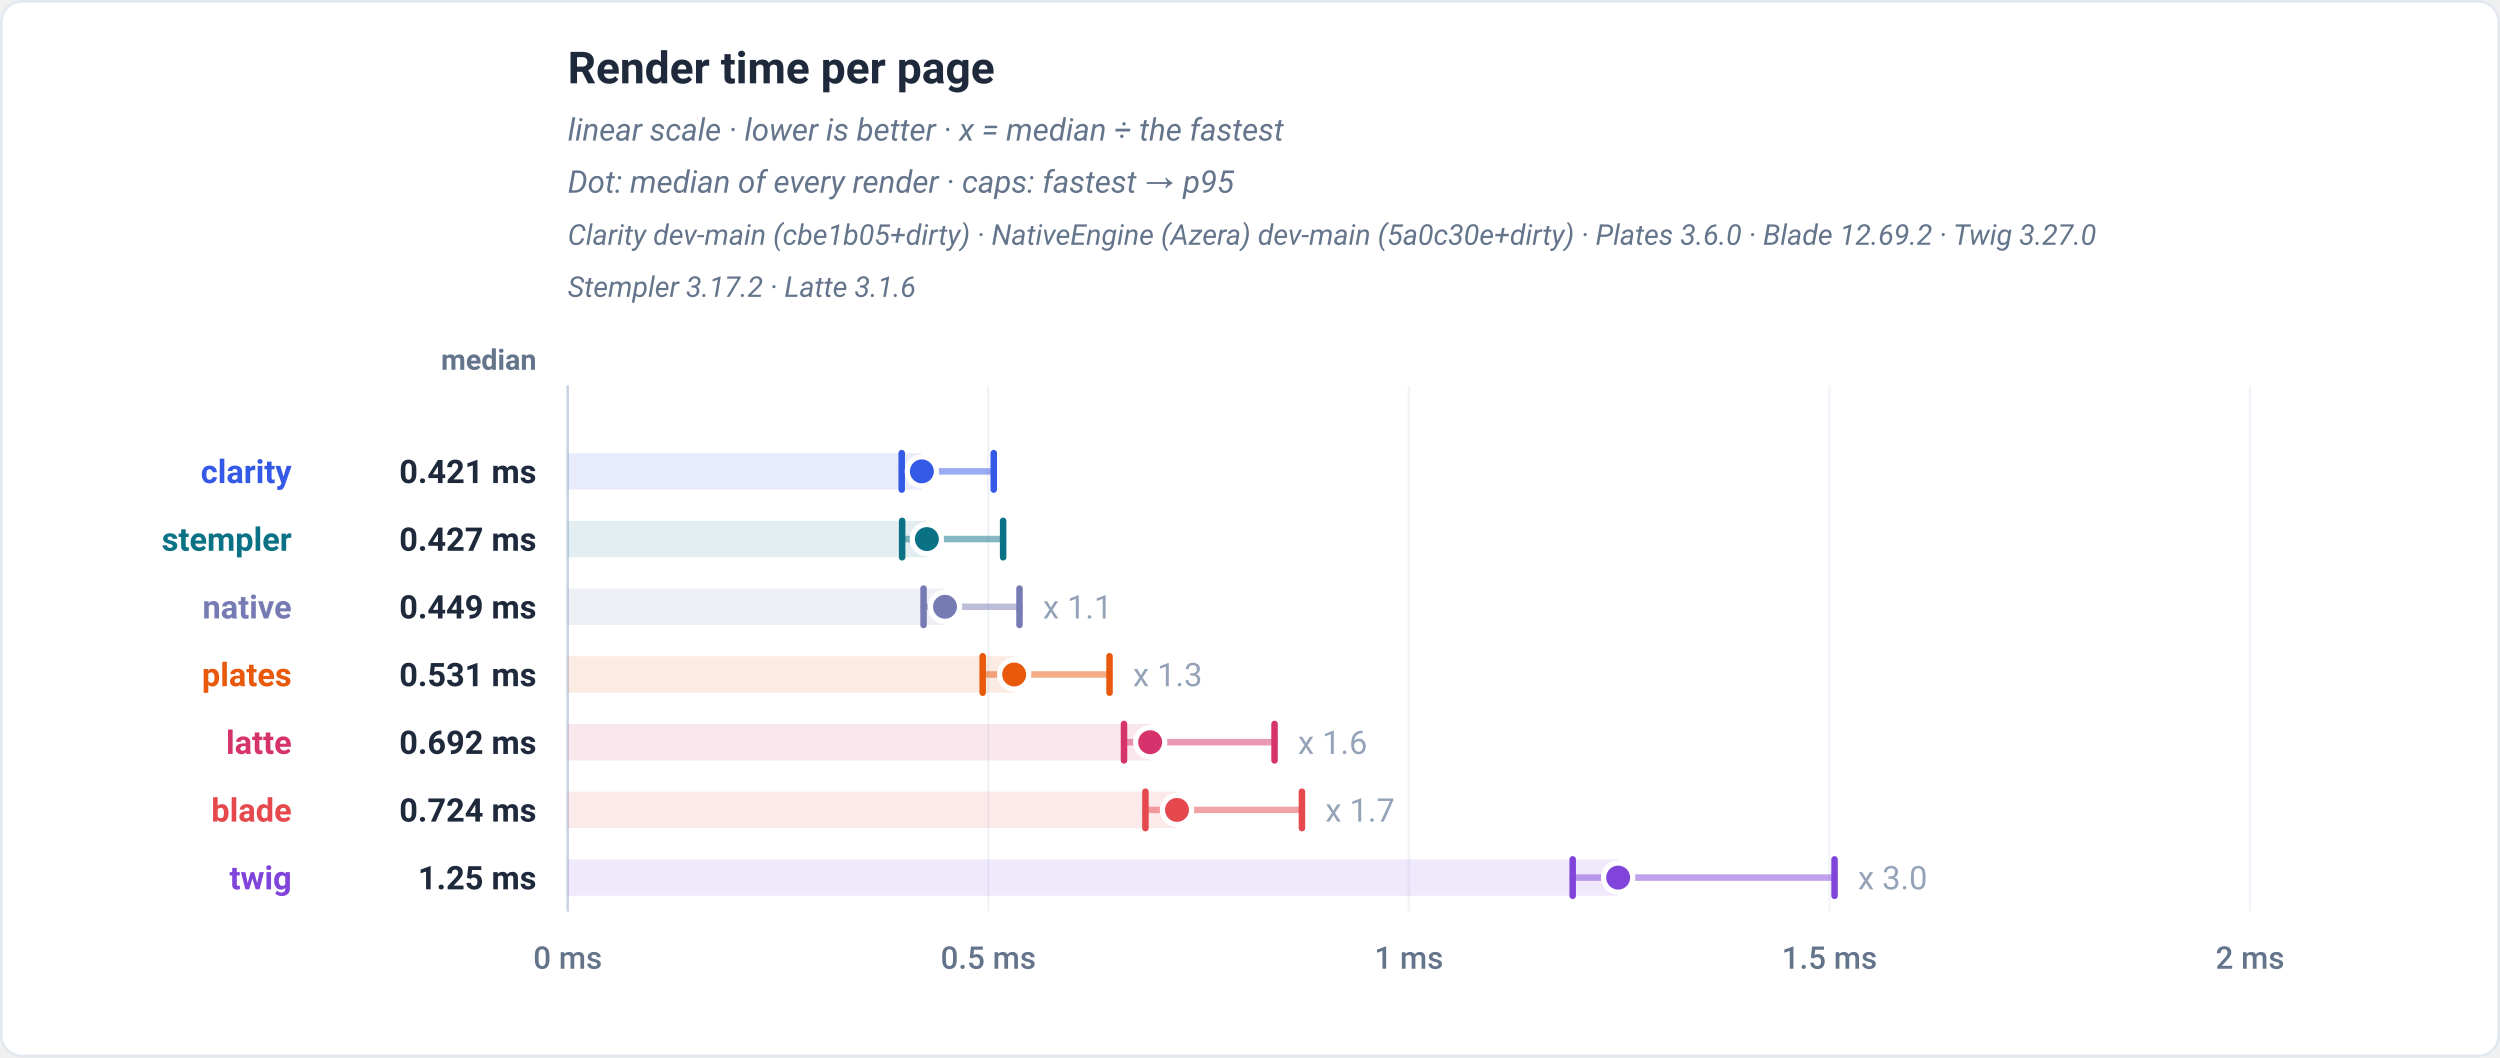
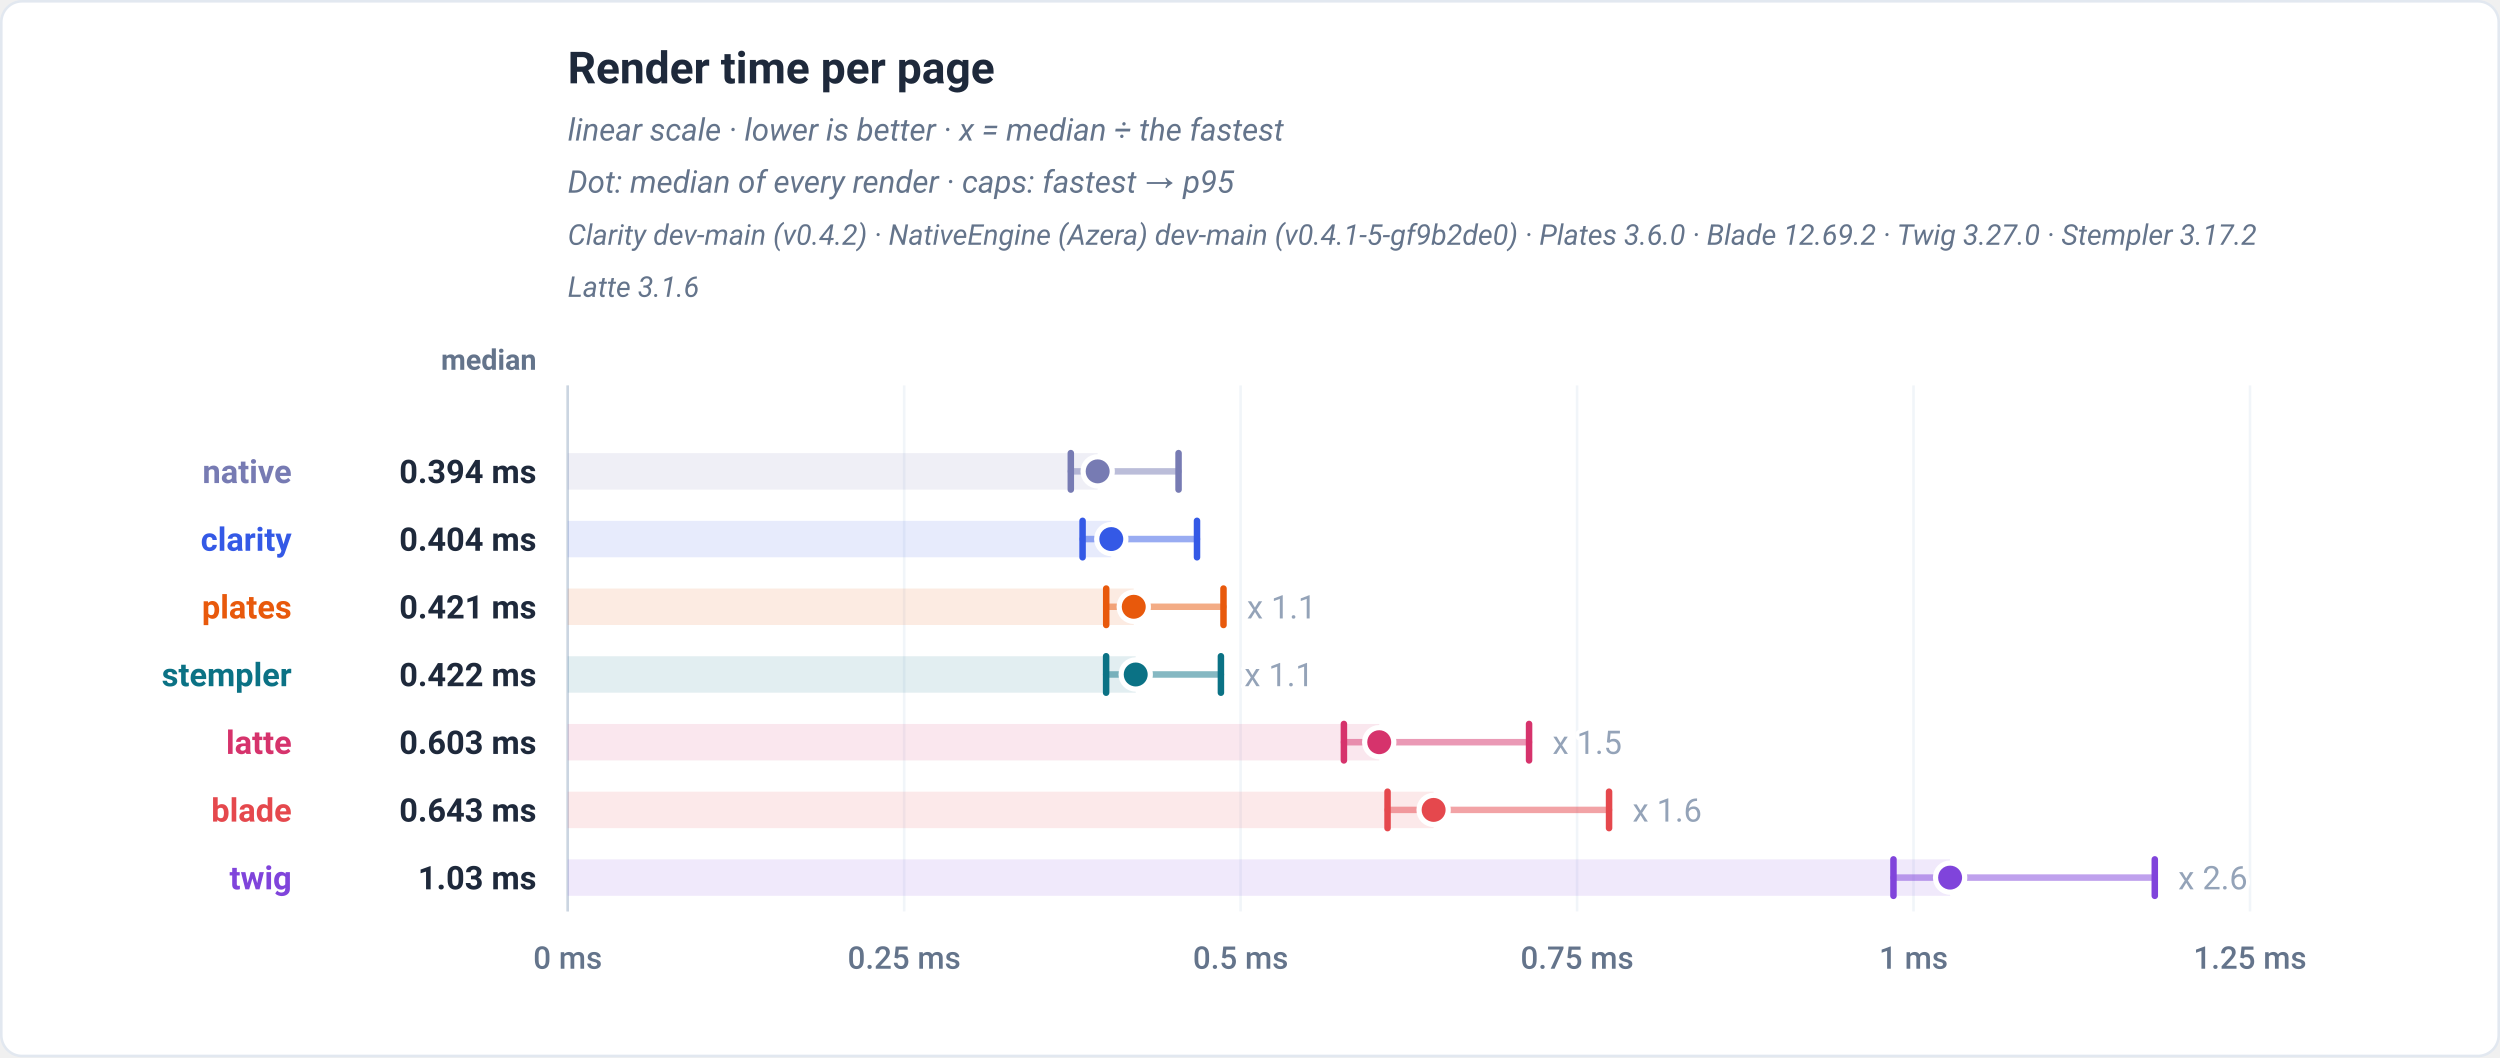
<svg xmlns="http://www.w3.org/2000/svg" viewBox="0 0 960 406" width="960" height="406" role="img" font-family="-apple-system,BlinkMacSystemFont,'Segoe UI',Roboto,Helvetica,Arial,sans-serif">
  <rect x="0.5" y="0.5" width="959" height="405" rx="8" fill="#ffffff" stroke="#e2e8f0" />
  <text x="218" y="32" font-family="-apple-system,BlinkMacSystemFont,'Segoe UI',Roboto,Helvetica,Arial,sans-serif" font-size="17" font-weight="700" fill="#1e293b" text-anchor="start">Render time per page</text>
  <text x="218" y="54" font-family="-apple-system,BlinkMacSystemFont,'Segoe UI',Roboto,Helvetica,Arial,sans-serif" font-size="12" font-weight="400" fill="#64748b" text-anchor="start" font-style="italic">linear scale · lower is better · x = median ÷ the fastest</text>
  <text x="218" y="74" font-family="-apple-system,BlinkMacSystemFont,'Segoe UI',Roboto,Helvetica,Arial,sans-serif" font-size="12" font-weight="400" fill="#64748b" text-anchor="start" font-style="italic">Dot: median of every render · caps: fastest → p95</text>
-   <text x="218" y="94" font-family="-apple-system,BlinkMacSystemFont,'Segoe UI',Roboto,Helvetica,Arial,sans-serif" font-size="11" font-weight="400" fill="#64748b" text-anchor="start" font-style="italic">Clarity dev-main (cbe1b05+dirty) · NativeEngine (Azera) dev-main (5a0c30e+dirty) · Plates 3.6.0 · Blade 12.69.2 · Twig 3.27.0</text>
-   <text x="218" y="114" font-family="-apple-system,BlinkMacSystemFont,'Segoe UI',Roboto,Helvetica,Arial,sans-serif" font-size="11" font-weight="400" fill="#64748b" text-anchor="start" font-style="italic">Stempler 3.17.2 · Latte 3.1.6</text>
+   <text x="218" y="94" font-family="-apple-system,BlinkMacSystemFont,'Segoe UI',Roboto,Helvetica,Arial,sans-serif" font-size="11" font-weight="400" fill="#64748b" text-anchor="start" font-style="italic">Clarity dev-main (v0.4.2) · NativeEngine (Azera) dev-main (v0.4.1-5-gf9b2de0) · Plates 3.6.0 · Blade 12.69.2 · Twig 3.27.0 · Stempler 3.17.2</text>
+   <text x="218" y="114" font-family="-apple-system,BlinkMacSystemFont,'Segoe UI',Roboto,Helvetica,Arial,sans-serif" font-size="11" font-weight="400" fill="#64748b" text-anchor="start" font-style="italic">Latte 3.1.6</text>
  <text x="206" y="142" font-family="-apple-system,BlinkMacSystemFont,'Segoe UI',Roboto,Helvetica,Arial,sans-serif" font-size="11" font-weight="600" fill="#64748b" text-anchor="end">median</text>
  <line x1="218" y1="148" x2="218" y2="350" stroke="#f1f5f9" stroke-width="1" />
  <text x="218" y="372" font-family="-apple-system,BlinkMacSystemFont,'Segoe UI',Roboto,Helvetica,Arial,sans-serif" font-size="12" font-weight="500" fill="#64748b" text-anchor="middle">0 ms</text>
-   <line x1="379.5" y1="148" x2="379.5" y2="350" stroke="#f1f5f9" stroke-width="1" />
-   <text x="379.5" y="372" font-family="-apple-system,BlinkMacSystemFont,'Segoe UI',Roboto,Helvetica,Arial,sans-serif" font-size="12" font-weight="500" fill="#64748b" text-anchor="middle">0.5 ms</text>
-   <line x1="541" y1="148" x2="541" y2="350" stroke="#f1f5f9" stroke-width="1" />
-   <text x="541" y="372" font-family="-apple-system,BlinkMacSystemFont,'Segoe UI',Roboto,Helvetica,Arial,sans-serif" font-size="12" font-weight="500" fill="#64748b" text-anchor="middle">1 ms</text>
-   <line x1="702.5" y1="148" x2="702.5" y2="350" stroke="#f1f5f9" stroke-width="1" />
-   <text x="702.5" y="372" font-family="-apple-system,BlinkMacSystemFont,'Segoe UI',Roboto,Helvetica,Arial,sans-serif" font-size="12" font-weight="500" fill="#64748b" text-anchor="middle">1.5 ms</text>
+   <line x1="347.2" y1="148" x2="347.2" y2="350" stroke="#f1f5f9" stroke-width="1" />
+   <text x="347.2" y="372" font-family="-apple-system,BlinkMacSystemFont,'Segoe UI',Roboto,Helvetica,Arial,sans-serif" font-size="12" font-weight="500" fill="#64748b" text-anchor="middle">0.25 ms</text>
+   <line x1="476.4" y1="148" x2="476.4" y2="350" stroke="#f1f5f9" stroke-width="1" />
+   <text x="476.4" y="372" font-family="-apple-system,BlinkMacSystemFont,'Segoe UI',Roboto,Helvetica,Arial,sans-serif" font-size="12" font-weight="500" fill="#64748b" text-anchor="middle">0.5 ms</text>
+   <line x1="605.6" y1="148" x2="605.6" y2="350" stroke="#f1f5f9" stroke-width="1" />
+   <text x="605.6" y="372" font-family="-apple-system,BlinkMacSystemFont,'Segoe UI',Roboto,Helvetica,Arial,sans-serif" font-size="12" font-weight="500" fill="#64748b" text-anchor="middle">0.75 ms</text>
+   <line x1="734.8" y1="148" x2="734.8" y2="350" stroke="#f1f5f9" stroke-width="1" />
+   <text x="734.8" y="372" font-family="-apple-system,BlinkMacSystemFont,'Segoe UI',Roboto,Helvetica,Arial,sans-serif" font-size="12" font-weight="500" fill="#64748b" text-anchor="middle">1 ms</text>
  <line x1="864" y1="148" x2="864" y2="350" stroke="#f1f5f9" stroke-width="1" />
-   <text x="864" y="372" font-family="-apple-system,BlinkMacSystemFont,'Segoe UI',Roboto,Helvetica,Arial,sans-serif" font-size="12" font-weight="500" fill="#64748b" text-anchor="middle">2 ms</text>
+   <text x="864" y="372" font-family="-apple-system,BlinkMacSystemFont,'Segoe UI',Roboto,Helvetica,Arial,sans-serif" font-size="12" font-weight="500" fill="#64748b" text-anchor="middle">1.25 ms</text>
  <line x1="218" y1="148" x2="218" y2="350" stroke="#cbd5e1" stroke-width="1" />
-   <rect x="218" y="174" width="135.99" height="14" fill="#3459e6" fill-opacity="0.12" />
-   <line x1="346.26" y1="181" x2="381.6" y2="181" stroke="#3459e6" stroke-width="2.5" stroke-linecap="round" opacity="0.5" />
-   <line x1="346.26" y1="174" x2="346.26" y2="188" stroke="#3459e6" stroke-width="2.5" stroke-linecap="round" />
-   <line x1="381.6" y1="174" x2="381.6" y2="188" stroke="#3459e6" stroke-width="2.5" stroke-linecap="round" />
-   <circle cx="353.99" cy="181" r="5.6" fill="#3459e6" stroke="#ffffff" stroke-width="2" />
-   <text x="112" y="185.5" font-family="-apple-system,BlinkMacSystemFont,'Segoe UI',Roboto,Helvetica,Arial,sans-serif" font-size="12.5" font-weight="700" fill="#3459e6" text-anchor="end">clarity</text>
-   <text x="206" y="185.5" font-family="-apple-system,BlinkMacSystemFont,'Segoe UI',Roboto,Helvetica,Arial,sans-serif" font-size="12.5" font-weight="700" fill="#1e293b" text-anchor="end">0.421 ms</text>
-   <rect x="218" y="200" width="137.91" height="14" fill="#0b7285" fill-opacity="0.12" />
-   <line x1="346.42" y1="207" x2="385.2" y2="207" stroke="#0b7285" stroke-width="2.5" stroke-linecap="round" opacity="0.5" />
-   <line x1="346.42" y1="200" x2="346.42" y2="214" stroke="#0b7285" stroke-width="2.5" stroke-linecap="round" />
-   <line x1="385.2" y1="200" x2="385.2" y2="214" stroke="#0b7285" stroke-width="2.5" stroke-linecap="round" />
-   <circle cx="355.91" cy="207" r="5.6" fill="#0b7285" stroke="#ffffff" stroke-width="2" />
-   <text x="112" y="211.5" font-family="-apple-system,BlinkMacSystemFont,'Segoe UI',Roboto,Helvetica,Arial,sans-serif" font-size="12.5" font-weight="700" fill="#0b7285" text-anchor="end">stempler</text>
-   <text x="206" y="211.5" font-family="-apple-system,BlinkMacSystemFont,'Segoe UI',Roboto,Helvetica,Arial,sans-serif" font-size="12.5" font-weight="700" fill="#1e293b" text-anchor="end">0.427 ms</text>
-   <rect x="218" y="226" width="144.88" height="14" fill="#777bb3" fill-opacity="0.12" />
-   <line x1="354.65" y1="233" x2="391.49" y2="233" stroke="#777bb3" stroke-width="2.5" stroke-linecap="round" opacity="0.5" />
-   <line x1="354.65" y1="226" x2="354.65" y2="240" stroke="#777bb3" stroke-width="2.5" stroke-linecap="round" />
-   <line x1="391.49" y1="226" x2="391.49" y2="240" stroke="#777bb3" stroke-width="2.5" stroke-linecap="round" />
-   <circle cx="362.88" cy="233" r="5.6" fill="#777bb3" stroke="#ffffff" stroke-width="2" />
-   <text x="400.49" y="237.5" font-family="-apple-system,BlinkMacSystemFont,'Segoe UI',Roboto,Helvetica,Arial,sans-serif" font-size="12.5" font-weight="400" fill="#94a3b8" text-anchor="start" stroke="#ffffff" stroke-width="3" paint-order="stroke" stroke-linejoin="round">x 1.1</text>
-   <text x="112" y="237.5" font-family="-apple-system,BlinkMacSystemFont,'Segoe UI',Roboto,Helvetica,Arial,sans-serif" font-size="12.5" font-weight="700" fill="#777bb3" text-anchor="end">native</text>
-   <text x="206" y="237.5" font-family="-apple-system,BlinkMacSystemFont,'Segoe UI',Roboto,Helvetica,Arial,sans-serif" font-size="12.5" font-weight="700" fill="#1e293b" text-anchor="end">0.449 ms</text>
-   <rect x="218" y="252" width="171.44" height="14" fill="#e8590c" fill-opacity="0.12" />
-   <line x1="377.35" y1="259" x2="426.06" y2="259" stroke="#e8590c" stroke-width="2.5" stroke-linecap="round" opacity="0.5" />
-   <line x1="377.35" y1="252" x2="377.35" y2="266" stroke="#e8590c" stroke-width="2.5" stroke-linecap="round" />
-   <line x1="426.06" y1="252" x2="426.06" y2="266" stroke="#e8590c" stroke-width="2.5" stroke-linecap="round" />
-   <circle cx="389.44" cy="259" r="5.6" fill="#e8590c" stroke="#ffffff" stroke-width="2" />
-   <text x="435.06" y="263.5" font-family="-apple-system,BlinkMacSystemFont,'Segoe UI',Roboto,Helvetica,Arial,sans-serif" font-size="12.5" font-weight="400" fill="#94a3b8" text-anchor="start" stroke="#ffffff" stroke-width="3" paint-order="stroke" stroke-linejoin="round">x 1.3</text>
-   <text x="112" y="263.5" font-family="-apple-system,BlinkMacSystemFont,'Segoe UI',Roboto,Helvetica,Arial,sans-serif" font-size="12.5" font-weight="700" fill="#e8590c" text-anchor="end">plates</text>
-   <text x="206" y="263.5" font-family="-apple-system,BlinkMacSystemFont,'Segoe UI',Roboto,Helvetica,Arial,sans-serif" font-size="12.5" font-weight="700" fill="#1e293b" text-anchor="end">0.531 ms</text>
-   <rect x="218" y="278" width="223.66" height="14" fill="#d6336c" fill-opacity="0.12" />
-   <line x1="431.62" y1="285" x2="489.42" y2="285" stroke="#d6336c" stroke-width="2.5" stroke-linecap="round" opacity="0.5" />
-   <line x1="431.62" y1="278" x2="431.62" y2="292" stroke="#d6336c" stroke-width="2.5" stroke-linecap="round" />
-   <line x1="489.42" y1="278" x2="489.42" y2="292" stroke="#d6336c" stroke-width="2.5" stroke-linecap="round" />
-   <circle cx="441.66" cy="285" r="5.6" fill="#d6336c" stroke="#ffffff" stroke-width="2" />
-   <text x="498.42" y="289.5" font-family="-apple-system,BlinkMacSystemFont,'Segoe UI',Roboto,Helvetica,Arial,sans-serif" font-size="12.5" font-weight="400" fill="#94a3b8" text-anchor="start" stroke="#ffffff" stroke-width="3" paint-order="stroke" stroke-linejoin="round">x 1.6</text>
+   <rect x="218" y="174" width="203.5" height="14" fill="#777bb3" fill-opacity="0.12" />
+   <line x1="411.19" y1="181" x2="452.57" y2="181" stroke="#777bb3" stroke-width="2.5" stroke-linecap="round" opacity="0.5" />
+   <line x1="411.19" y1="174" x2="411.19" y2="188" stroke="#777bb3" stroke-width="2.5" stroke-linecap="round" />
+   <line x1="452.57" y1="174" x2="452.57" y2="188" stroke="#777bb3" stroke-width="2.5" stroke-linecap="round" />
+   <circle cx="421.5" cy="181" r="5.6" fill="#777bb3" stroke="#ffffff" stroke-width="2" />
+   <text x="112" y="185.5" font-family="-apple-system,BlinkMacSystemFont,'Segoe UI',Roboto,Helvetica,Arial,sans-serif" font-size="12.5" font-weight="700" fill="#777bb3" text-anchor="end">native</text>
+   <text x="206" y="185.5" font-family="-apple-system,BlinkMacSystemFont,'Segoe UI',Roboto,Helvetica,Arial,sans-serif" font-size="12.5" font-weight="700" fill="#1e293b" text-anchor="end">0.394 ms</text>
+   <rect x="218" y="200" width="208.73" height="14" fill="#3459e6" fill-opacity="0.12" />
+   <line x1="415.71" y1="207" x2="459.65" y2="207" stroke="#3459e6" stroke-width="2.5" stroke-linecap="round" opacity="0.5" />
+   <line x1="415.71" y1="200" x2="415.71" y2="214" stroke="#3459e6" stroke-width="2.5" stroke-linecap="round" />
+   <line x1="459.65" y1="200" x2="459.65" y2="214" stroke="#3459e6" stroke-width="2.5" stroke-linecap="round" />
+   <circle cx="426.73" cy="207" r="5.6" fill="#3459e6" stroke="#ffffff" stroke-width="2" />
+   <text x="112" y="211.5" font-family="-apple-system,BlinkMacSystemFont,'Segoe UI',Roboto,Helvetica,Arial,sans-serif" font-size="12.5" font-weight="700" fill="#3459e6" text-anchor="end">clarity</text>
+   <text x="206" y="211.5" font-family="-apple-system,BlinkMacSystemFont,'Segoe UI',Roboto,Helvetica,Arial,sans-serif" font-size="12.5" font-weight="700" fill="#1e293b" text-anchor="end">0.404 ms</text>
+   <rect x="218" y="226" width="217.36" height="14" fill="#e8590c" fill-opacity="0.12" />
+   <line x1="424.78" y1="233" x2="469.82" y2="233" stroke="#e8590c" stroke-width="2.5" stroke-linecap="round" opacity="0.5" />
+   <line x1="424.78" y1="226" x2="424.78" y2="240" stroke="#e8590c" stroke-width="2.5" stroke-linecap="round" />
+   <line x1="469.82" y1="226" x2="469.82" y2="240" stroke="#e8590c" stroke-width="2.5" stroke-linecap="round" />
+   <circle cx="435.36" cy="233" r="5.6" fill="#e8590c" stroke="#ffffff" stroke-width="2" />
+   <text x="478.82" y="237.5" font-family="-apple-system,BlinkMacSystemFont,'Segoe UI',Roboto,Helvetica,Arial,sans-serif" font-size="12.5" font-weight="400" fill="#94a3b8" text-anchor="start" stroke="#ffffff" stroke-width="3" paint-order="stroke" stroke-linejoin="round">x 1.1</text>
+   <text x="112" y="237.5" font-family="-apple-system,BlinkMacSystemFont,'Segoe UI',Roboto,Helvetica,Arial,sans-serif" font-size="12.5" font-weight="700" fill="#e8590c" text-anchor="end">plates</text>
+   <text x="206" y="237.5" font-family="-apple-system,BlinkMacSystemFont,'Segoe UI',Roboto,Helvetica,Arial,sans-serif" font-size="12.5" font-weight="700" fill="#1e293b" text-anchor="end">0.421 ms</text>
+   <rect x="218" y="252" width="218.11" height="14" fill="#0b7285" fill-opacity="0.12" />
+   <line x1="424.75" y1="259" x2="468.83" y2="259" stroke="#0b7285" stroke-width="2.5" stroke-linecap="round" opacity="0.5" />
+   <line x1="424.75" y1="252" x2="424.75" y2="266" stroke="#0b7285" stroke-width="2.5" stroke-linecap="round" />
+   <line x1="468.83" y1="252" x2="468.83" y2="266" stroke="#0b7285" stroke-width="2.5" stroke-linecap="round" />
+   <circle cx="436.11" cy="259" r="5.6" fill="#0b7285" stroke="#ffffff" stroke-width="2" />
+   <text x="477.83" y="263.5" font-family="-apple-system,BlinkMacSystemFont,'Segoe UI',Roboto,Helvetica,Arial,sans-serif" font-size="12.5" font-weight="400" fill="#94a3b8" text-anchor="start" stroke="#ffffff" stroke-width="3" paint-order="stroke" stroke-linejoin="round">x 1.1</text>
+   <text x="112" y="263.5" font-family="-apple-system,BlinkMacSystemFont,'Segoe UI',Roboto,Helvetica,Arial,sans-serif" font-size="12.5" font-weight="700" fill="#0b7285" text-anchor="end">stempler</text>
+   <text x="206" y="263.5" font-family="-apple-system,BlinkMacSystemFont,'Segoe UI',Roboto,Helvetica,Arial,sans-serif" font-size="12.5" font-weight="700" fill="#1e293b" text-anchor="end">0.422 ms</text>
+   <rect x="218" y="278" width="311.62" height="14" fill="#d6336c" fill-opacity="0.12" />
+   <line x1="516.06" y1="285" x2="587.16" y2="285" stroke="#d6336c" stroke-width="2.5" stroke-linecap="round" opacity="0.5" />
+   <line x1="516.06" y1="278" x2="516.06" y2="292" stroke="#d6336c" stroke-width="2.5" stroke-linecap="round" />
+   <line x1="587.16" y1="278" x2="587.16" y2="292" stroke="#d6336c" stroke-width="2.5" stroke-linecap="round" />
+   <circle cx="529.62" cy="285" r="5.6" fill="#d6336c" stroke="#ffffff" stroke-width="2" />
+   <text x="596.16" y="289.5" font-family="-apple-system,BlinkMacSystemFont,'Segoe UI',Roboto,Helvetica,Arial,sans-serif" font-size="12.5" font-weight="400" fill="#94a3b8" text-anchor="start" stroke="#ffffff" stroke-width="3" paint-order="stroke" stroke-linejoin="round">x 1.5</text>
  <text x="112" y="289.5" font-family="-apple-system,BlinkMacSystemFont,'Segoe UI',Roboto,Helvetica,Arial,sans-serif" font-size="12.5" font-weight="700" fill="#d6336c" text-anchor="end">latte</text>
-   <text x="206" y="289.5" font-family="-apple-system,BlinkMacSystemFont,'Segoe UI',Roboto,Helvetica,Arial,sans-serif" font-size="12.5" font-weight="700" fill="#1e293b" text-anchor="end">0.692 ms</text>
-   <rect x="218" y="304" width="233.96" height="14" fill="#e5484d" fill-opacity="0.12" />
-   <line x1="439.84" y1="311" x2="499.94" y2="311" stroke="#e5484d" stroke-width="2.5" stroke-linecap="round" opacity="0.5" />
-   <line x1="439.84" y1="304" x2="439.84" y2="318" stroke="#e5484d" stroke-width="2.5" stroke-linecap="round" />
-   <line x1="499.94" y1="304" x2="499.94" y2="318" stroke="#e5484d" stroke-width="2.5" stroke-linecap="round" />
-   <circle cx="451.96" cy="311" r="5.6" fill="#e5484d" stroke="#ffffff" stroke-width="2" />
-   <text x="508.94" y="315.5" font-family="-apple-system,BlinkMacSystemFont,'Segoe UI',Roboto,Helvetica,Arial,sans-serif" font-size="12.5" font-weight="400" fill="#94a3b8" text-anchor="start" stroke="#ffffff" stroke-width="3" paint-order="stroke" stroke-linejoin="round">x 1.7</text>
+   <text x="206" y="289.5" font-family="-apple-system,BlinkMacSystemFont,'Segoe UI',Roboto,Helvetica,Arial,sans-serif" font-size="12.5" font-weight="700" fill="#1e293b" text-anchor="end">0.603 ms</text>
+   <rect x="218" y="304" width="332.51" height="14" fill="#e5484d" fill-opacity="0.12" />
+   <line x1="532.82" y1="311" x2="617.88" y2="311" stroke="#e5484d" stroke-width="2.5" stroke-linecap="round" opacity="0.5" />
+   <line x1="532.82" y1="304" x2="532.82" y2="318" stroke="#e5484d" stroke-width="2.5" stroke-linecap="round" />
+   <line x1="617.88" y1="304" x2="617.88" y2="318" stroke="#e5484d" stroke-width="2.5" stroke-linecap="round" />
+   <circle cx="550.51" cy="311" r="5.6" fill="#e5484d" stroke="#ffffff" stroke-width="2" />
+   <text x="626.88" y="315.5" font-family="-apple-system,BlinkMacSystemFont,'Segoe UI',Roboto,Helvetica,Arial,sans-serif" font-size="12.5" font-weight="400" fill="#94a3b8" text-anchor="start" stroke="#ffffff" stroke-width="3" paint-order="stroke" stroke-linejoin="round">x 1.6</text>
  <text x="112" y="315.5" font-family="-apple-system,BlinkMacSystemFont,'Segoe UI',Roboto,Helvetica,Arial,sans-serif" font-size="12.5" font-weight="700" fill="#e5484d" text-anchor="end">blade</text>
-   <text x="206" y="315.5" font-family="-apple-system,BlinkMacSystemFont,'Segoe UI',Roboto,Helvetica,Arial,sans-serif" font-size="12.5" font-weight="700" fill="#1e293b" text-anchor="end">0.724 ms</text>
-   <rect x="218" y="330" width="403.37" height="14" fill="#8044db" fill-opacity="0.12" />
-   <line x1="603.91" y1="337" x2="704.47" y2="337" stroke="#8044db" stroke-width="2.5" stroke-linecap="round" opacity="0.5" />
-   <line x1="603.91" y1="330" x2="603.91" y2="344" stroke="#8044db" stroke-width="2.5" stroke-linecap="round" />
-   <line x1="704.47" y1="330" x2="704.47" y2="344" stroke="#8044db" stroke-width="2.5" stroke-linecap="round" />
-   <circle cx="621.37" cy="337" r="5.6" fill="#8044db" stroke="#ffffff" stroke-width="2" />
-   <text x="713.47" y="341.5" font-family="-apple-system,BlinkMacSystemFont,'Segoe UI',Roboto,Helvetica,Arial,sans-serif" font-size="12.5" font-weight="400" fill="#94a3b8" text-anchor="start" stroke="#ffffff" stroke-width="3" paint-order="stroke" stroke-linejoin="round">x 3.0</text>
+   <text x="206" y="315.5" font-family="-apple-system,BlinkMacSystemFont,'Segoe UI',Roboto,Helvetica,Arial,sans-serif" font-size="12.5" font-weight="700" fill="#1e293b" text-anchor="end">0.643 ms</text>
+   <rect x="218" y="330" width="530.84" height="14" fill="#8044db" fill-opacity="0.12" />
+   <line x1="727.09" y1="337" x2="827.44" y2="337" stroke="#8044db" stroke-width="2.5" stroke-linecap="round" opacity="0.5" />
+   <line x1="727.09" y1="330" x2="727.09" y2="344" stroke="#8044db" stroke-width="2.5" stroke-linecap="round" />
+   <line x1="827.44" y1="330" x2="827.44" y2="344" stroke="#8044db" stroke-width="2.5" stroke-linecap="round" />
+   <circle cx="748.84" cy="337" r="5.6" fill="#8044db" stroke="#ffffff" stroke-width="2" />
+   <text x="836.44" y="341.5" font-family="-apple-system,BlinkMacSystemFont,'Segoe UI',Roboto,Helvetica,Arial,sans-serif" font-size="12.5" font-weight="400" fill="#94a3b8" text-anchor="start" stroke="#ffffff" stroke-width="3" paint-order="stroke" stroke-linejoin="round">x 2.6</text>
  <text x="112" y="341.5" font-family="-apple-system,BlinkMacSystemFont,'Segoe UI',Roboto,Helvetica,Arial,sans-serif" font-size="12.5" font-weight="700" fill="#8044db" text-anchor="end">twig</text>
-   <text x="206" y="341.5" font-family="-apple-system,BlinkMacSystemFont,'Segoe UI',Roboto,Helvetica,Arial,sans-serif" font-size="12.5" font-weight="700" fill="#1e293b" text-anchor="end">1.25 ms</text>
+   <text x="206" y="341.5" font-family="-apple-system,BlinkMacSystemFont,'Segoe UI',Roboto,Helvetica,Arial,sans-serif" font-size="12.5" font-weight="700" fill="#1e293b" text-anchor="end">1.03 ms</text>
</svg>
